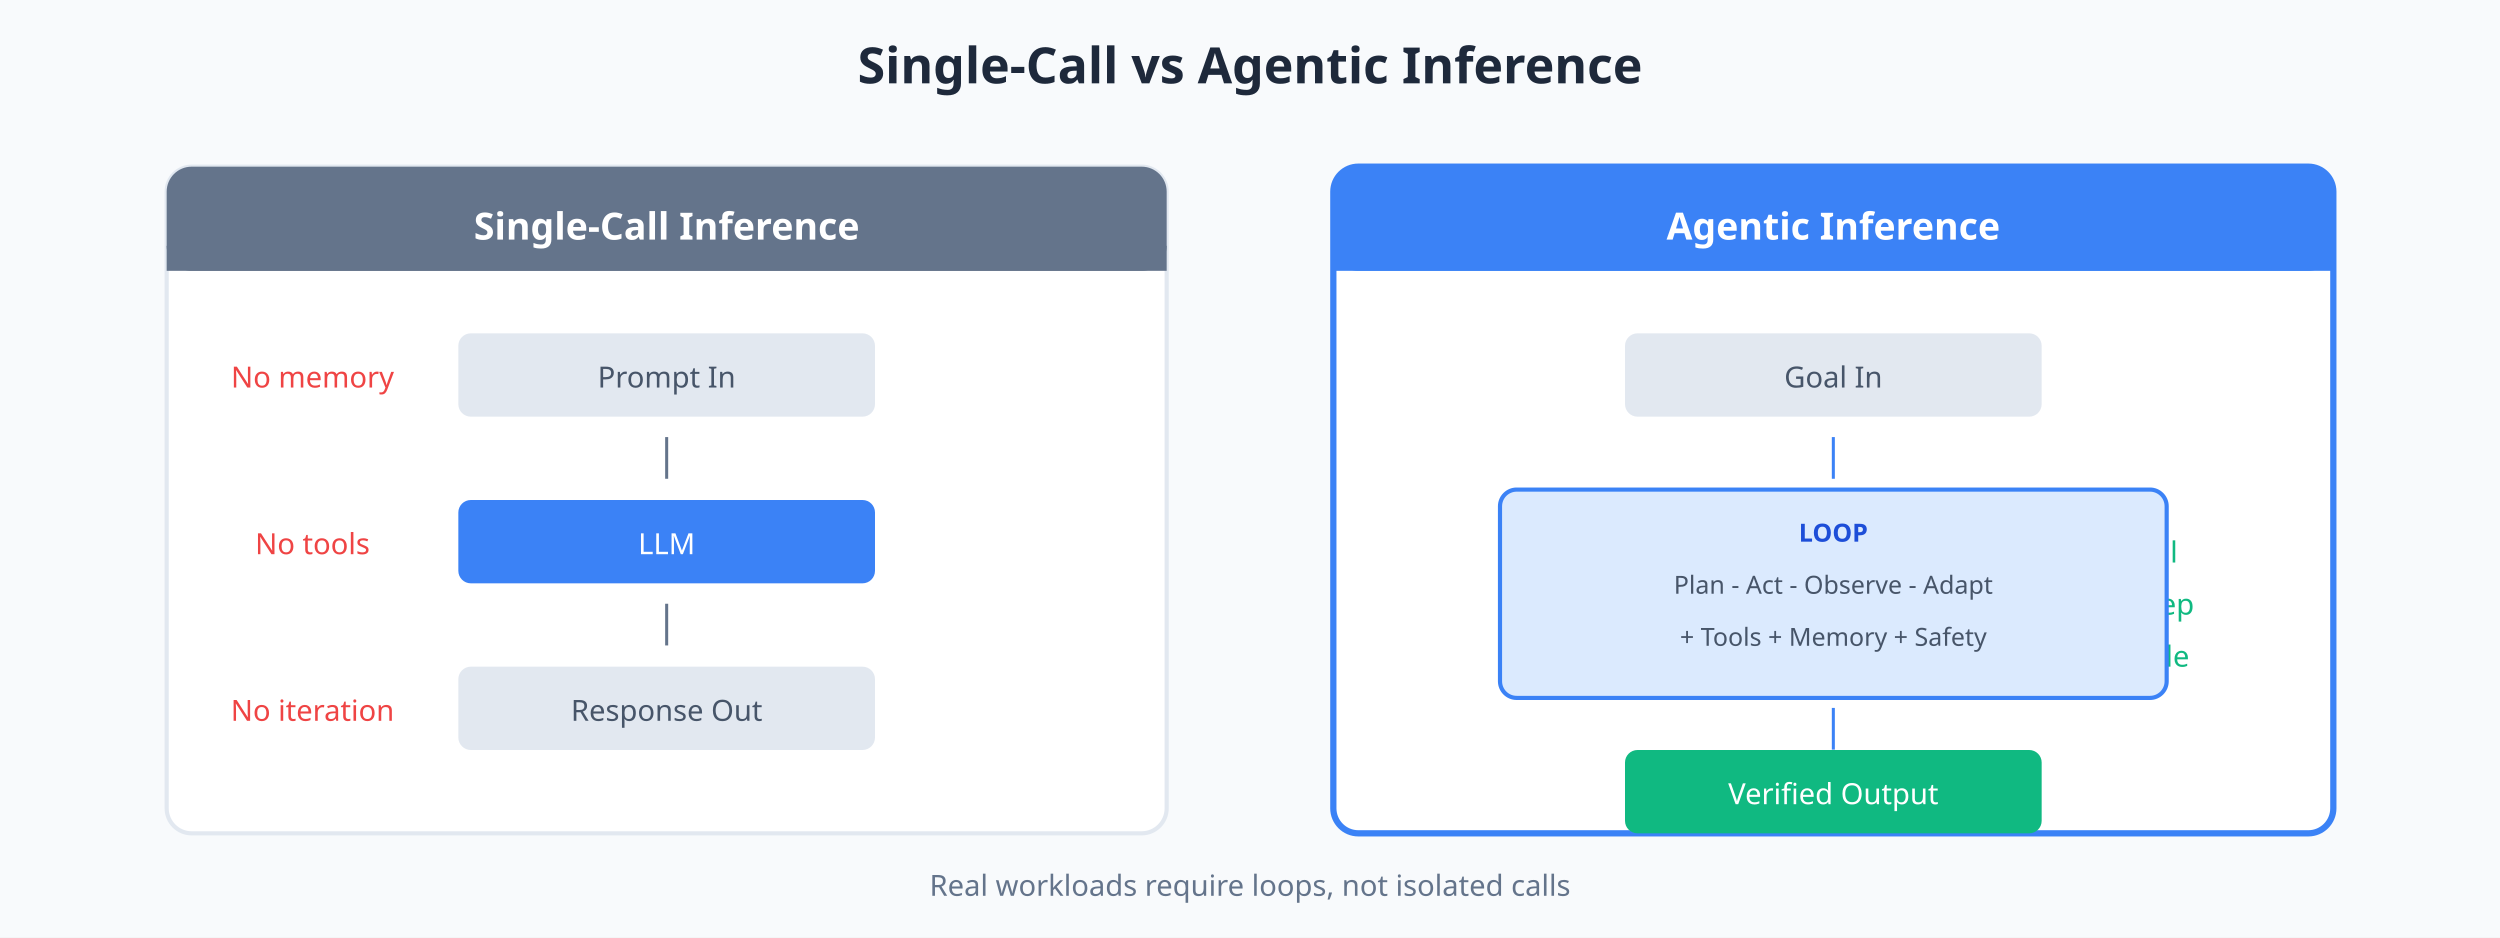
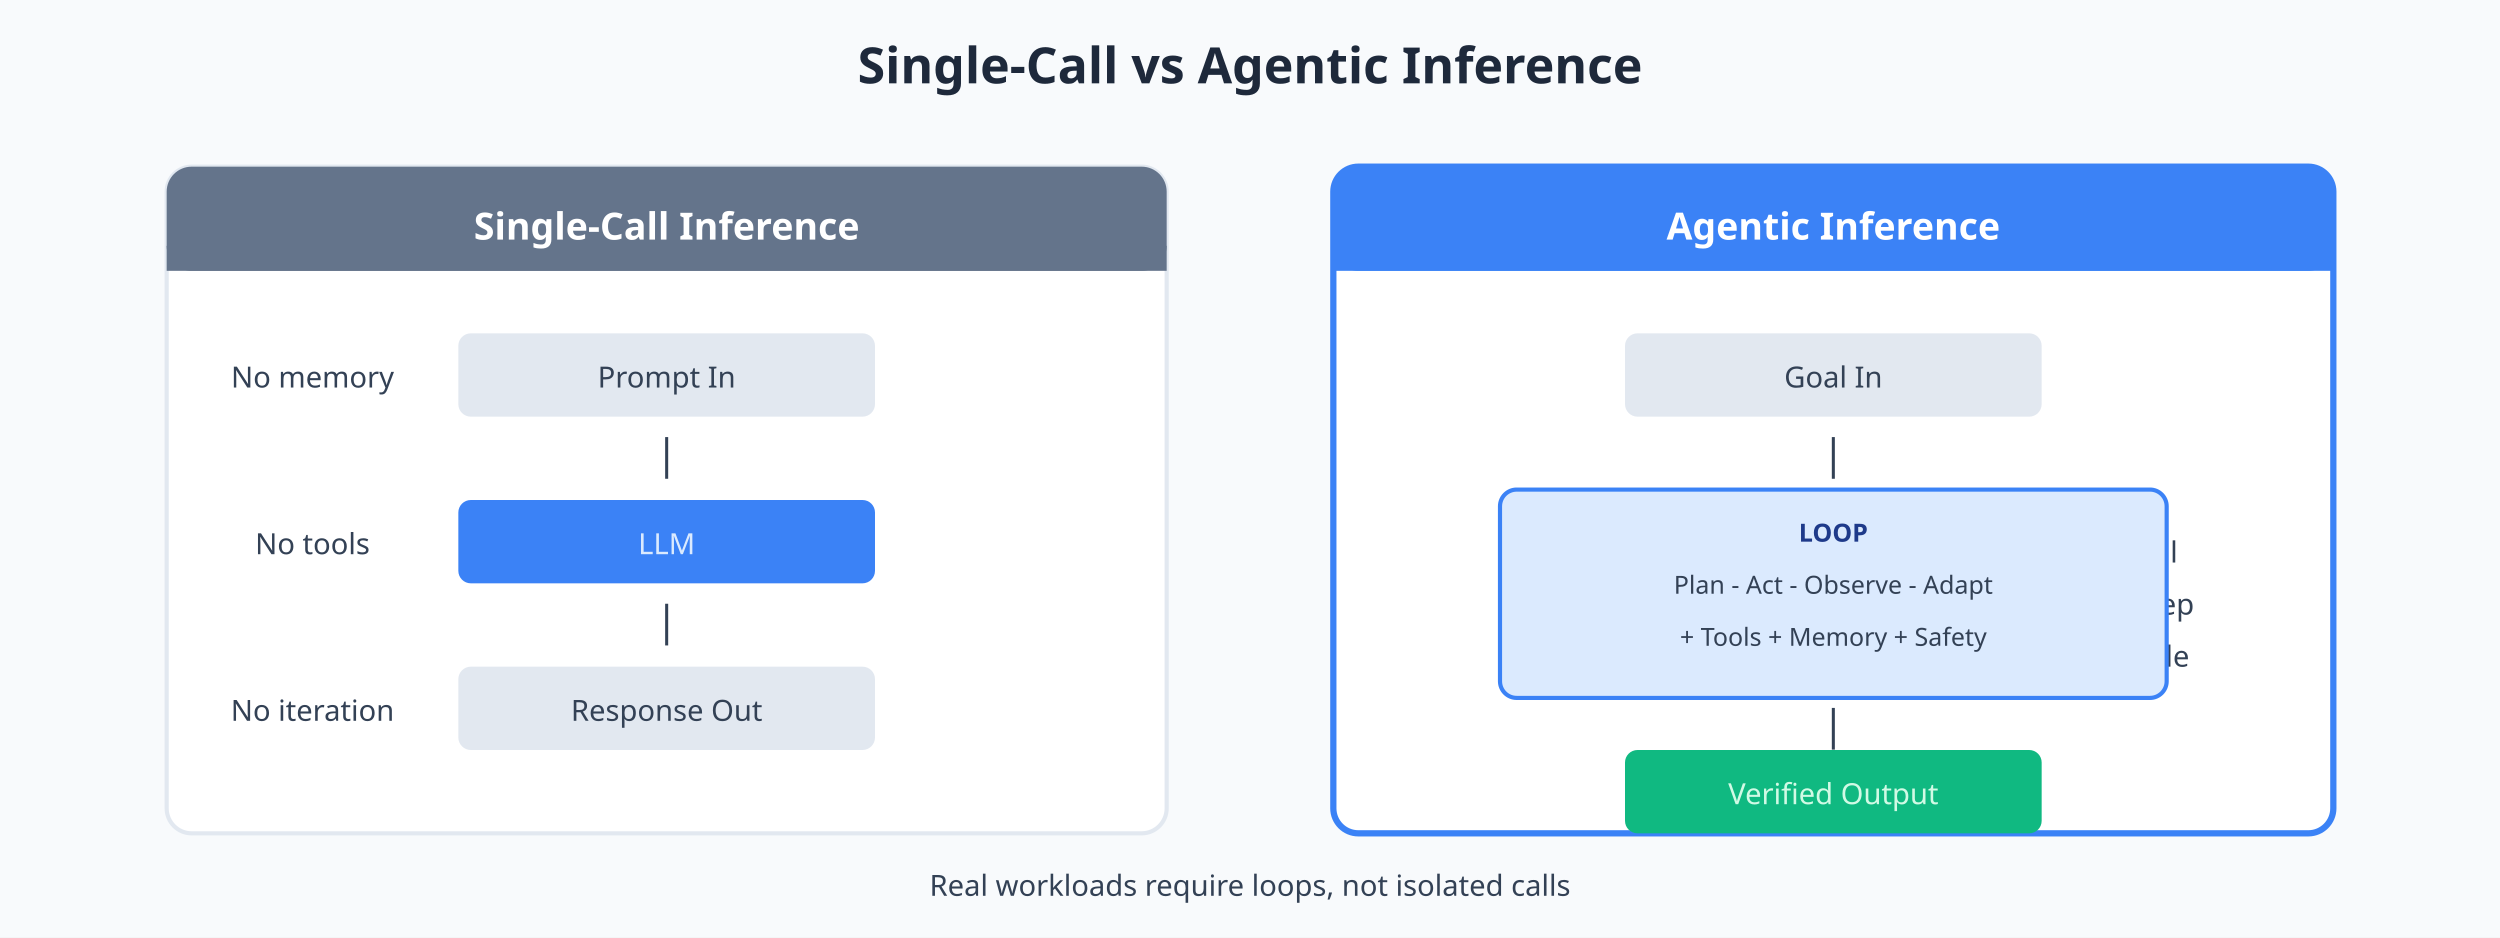
<svg xmlns="http://www.w3.org/2000/svg" viewBox="0 0 1200 450" width="1200" height="450">
  <rect width="1200" height="450" fill="#f8fafc" />
  <text x="600" y="40" text-anchor="middle" font-family="system-ui, sans-serif" font-size="24" font-weight="600" fill="#1e293b">Single-Call vs Agentic Inference</text>
  <g id="single-call">
    <rect x="80" y="80" width="480" height="320" rx="12" fill="#ffffff" stroke="#e2e8f0" stroke-width="2" />
    <rect x="80" y="80" width="480" height="50" rx="12" fill="#64748b" />
    <rect x="80" y="118" width="480" height="12" fill="#64748b" />
    <text x="320" y="115" text-anchor="middle" font-family="system-ui, sans-serif" font-size="18" font-weight="600" fill="#ffffff">Single-Call Inference</text>
    <rect x="220" y="160" width="200" height="40" rx="6" fill="#e2e8f0" />
-     <text x="320" y="186" text-anchor="middle" font-family="system-ui, sans-serif" font-size="14" fill="#475569">Prompt In</text>
-     <text x="320" y="225" text-anchor="middle" font-family="system-ui, sans-serif" font-size="20" fill="#64748b">|</text>
+     <text x="320" y="186" text-anchor="middle" font-family="system-ui, sans-serif" font-size="14" fill="#334155">Prompt In</text>
+     <text x="320" y="225" text-anchor="middle" font-family="system-ui, sans-serif" font-size="20" fill="#334155">|</text>
    <rect x="220" y="240" width="200" height="40" rx="6" fill="#3b82f6" />
-     <text x="320" y="266" text-anchor="middle" font-family="system-ui, sans-serif" font-size="14" fill="#ffffff">LLM</text>
-     <text x="320" y="305" text-anchor="middle" font-family="system-ui, sans-serif" font-size="20" fill="#64748b">|</text>
+     <text x="320" y="266" text-anchor="middle" font-family="system-ui, sans-serif" font-size="14" fill="#dbeafe">LLM</text>
+     <text x="320" y="305" text-anchor="middle" font-family="system-ui, sans-serif" font-size="20" fill="#334155">|</text>
    <rect x="220" y="320" width="200" height="40" rx="6" fill="#e2e8f0" />
-     <text x="320" y="346" text-anchor="middle" font-family="system-ui, sans-serif" font-size="14" fill="#475569">Response Out</text>
-     <text x="150" y="186" text-anchor="middle" font-family="system-ui, sans-serif" font-size="14" fill="#ef4444">No memory</text>
-     <text x="150" y="266" text-anchor="middle" font-family="system-ui, sans-serif" font-size="14" fill="#ef4444">No tools</text>
-     <text x="150" y="346" text-anchor="middle" font-family="system-ui, sans-serif" font-size="14" fill="#ef4444">No iteration</text>
+     <text x="320" y="346" text-anchor="middle" font-family="system-ui, sans-serif" font-size="14" fill="#334155">Response Out</text>
+     <text x="150" y="186" text-anchor="middle" font-family="system-ui, sans-serif" font-size="14" fill="#334155">No memory</text>
+     <text x="150" y="266" text-anchor="middle" font-family="system-ui, sans-serif" font-size="14" fill="#334155">No tools</text>
+     <text x="150" y="346" text-anchor="middle" font-family="system-ui, sans-serif" font-size="14" fill="#334155">No iteration</text>
  </g>
  <g id="agent-flow">
    <rect x="640" y="80" width="480" height="320" rx="12" fill="#ffffff" stroke="#3b82f6" stroke-width="3" />
    <rect x="640" y="80" width="480" height="50" rx="12" fill="#3b82f6" />
    <rect x="640" y="118" width="480" height="12" fill="#3b82f6" />
    <text x="880" y="115" text-anchor="middle" font-family="system-ui, sans-serif" font-size="18" font-weight="600" fill="#ffffff">Agentic Inference</text>
    <rect x="780" y="160" width="200" height="40" rx="6" fill="#e2e8f0" />
-     <text x="880" y="186" text-anchor="middle" font-family="system-ui, sans-serif" font-size="14" fill="#475569">Goal In</text>
-     <text x="880" y="225" text-anchor="middle" font-family="system-ui, sans-serif" font-size="20" fill="#3b82f6">|</text>
-     <text x="880" y="355" text-anchor="middle" font-family="system-ui, sans-serif" font-size="20" fill="#3b82f6">|</text>
+     <text x="880" y="186" text-anchor="middle" font-family="system-ui, sans-serif" font-size="14" fill="#334155">Goal In</text>
+     <text x="880" y="225" text-anchor="middle" font-family="system-ui, sans-serif" font-size="20" fill="#334155">|</text>
+     <text x="880" y="355" text-anchor="middle" font-family="system-ui, sans-serif" font-size="20" fill="#334155">|</text>
    <rect x="780" y="360" width="200" height="40" rx="6" fill="#10b981" />
-     <text x="880" y="386" text-anchor="middle" font-family="system-ui, sans-serif" font-size="14" fill="#ffffff">Verified Output</text>
-     <text x="1020" y="270" text-anchor="middle" font-family="system-ui, sans-serif" font-size="14" fill="#10b981">Stateful</text>
-     <text x="1020" y="295" text-anchor="middle" font-family="system-ui, sans-serif" font-size="14" fill="#10b981">Multi-step</text>
-     <text x="1020" y="320" text-anchor="middle" font-family="system-ui, sans-serif" font-size="14" fill="#10b981">Verifiable</text>
+     <text x="880" y="386" text-anchor="middle" font-family="system-ui, sans-serif" font-size="14" fill="#d1fae5">Verified Output</text>
+     <text x="1020" y="270" text-anchor="middle" font-family="system-ui, sans-serif" font-size="14" fill="#334155">Stateful</text>
+     <text x="1020" y="295" text-anchor="middle" font-family="system-ui, sans-serif" font-size="14" fill="#334155">Multi-step</text>
+     <text x="1020" y="320" text-anchor="middle" font-family="system-ui, sans-serif" font-size="14" fill="#334155">Verifiable</text>
  </g>
  <g id="tools">
    <rect x="720" y="235" width="320" height="100" rx="8" fill="#dbeafe" stroke="#3b82f6" stroke-width="2" />
-     <text x="880" y="260" text-anchor="middle" font-family="system-ui, sans-serif" font-size="12" font-weight="600" fill="#1d4ed8">LOOP</text>
-     <text x="880" y="285" text-anchor="middle" font-family="system-ui, sans-serif" font-size="12" fill="#475569">Plan - Act - Observe - Adapt</text>
-     <text x="880" y="310" text-anchor="middle" font-family="system-ui, sans-serif" font-size="12" fill="#475569">+ Tools + Memory + Safety</text>
+     <text x="880" y="260" text-anchor="middle" font-family="system-ui, sans-serif" font-size="12" font-weight="600" fill="#1e3a8a">LOOP</text>
+     <text x="880" y="285" text-anchor="middle" font-family="system-ui, sans-serif" font-size="12" fill="#334155">Plan - Act - Observe - Adapt</text>
+     <text x="880" y="310" text-anchor="middle" font-family="system-ui, sans-serif" font-size="12" fill="#334155">+ Tools + Memory + Safety</text>
  </g>
-   <text x="600" y="430" text-anchor="middle" font-family="system-ui, sans-serif" font-size="14" fill="#64748b">Real workloads require loops, not isolated calls</text>
+   <text x="600" y="430" text-anchor="middle" font-family="system-ui, sans-serif" font-size="14" fill="#334155">Real workloads require loops, not isolated calls</text>
</svg>
